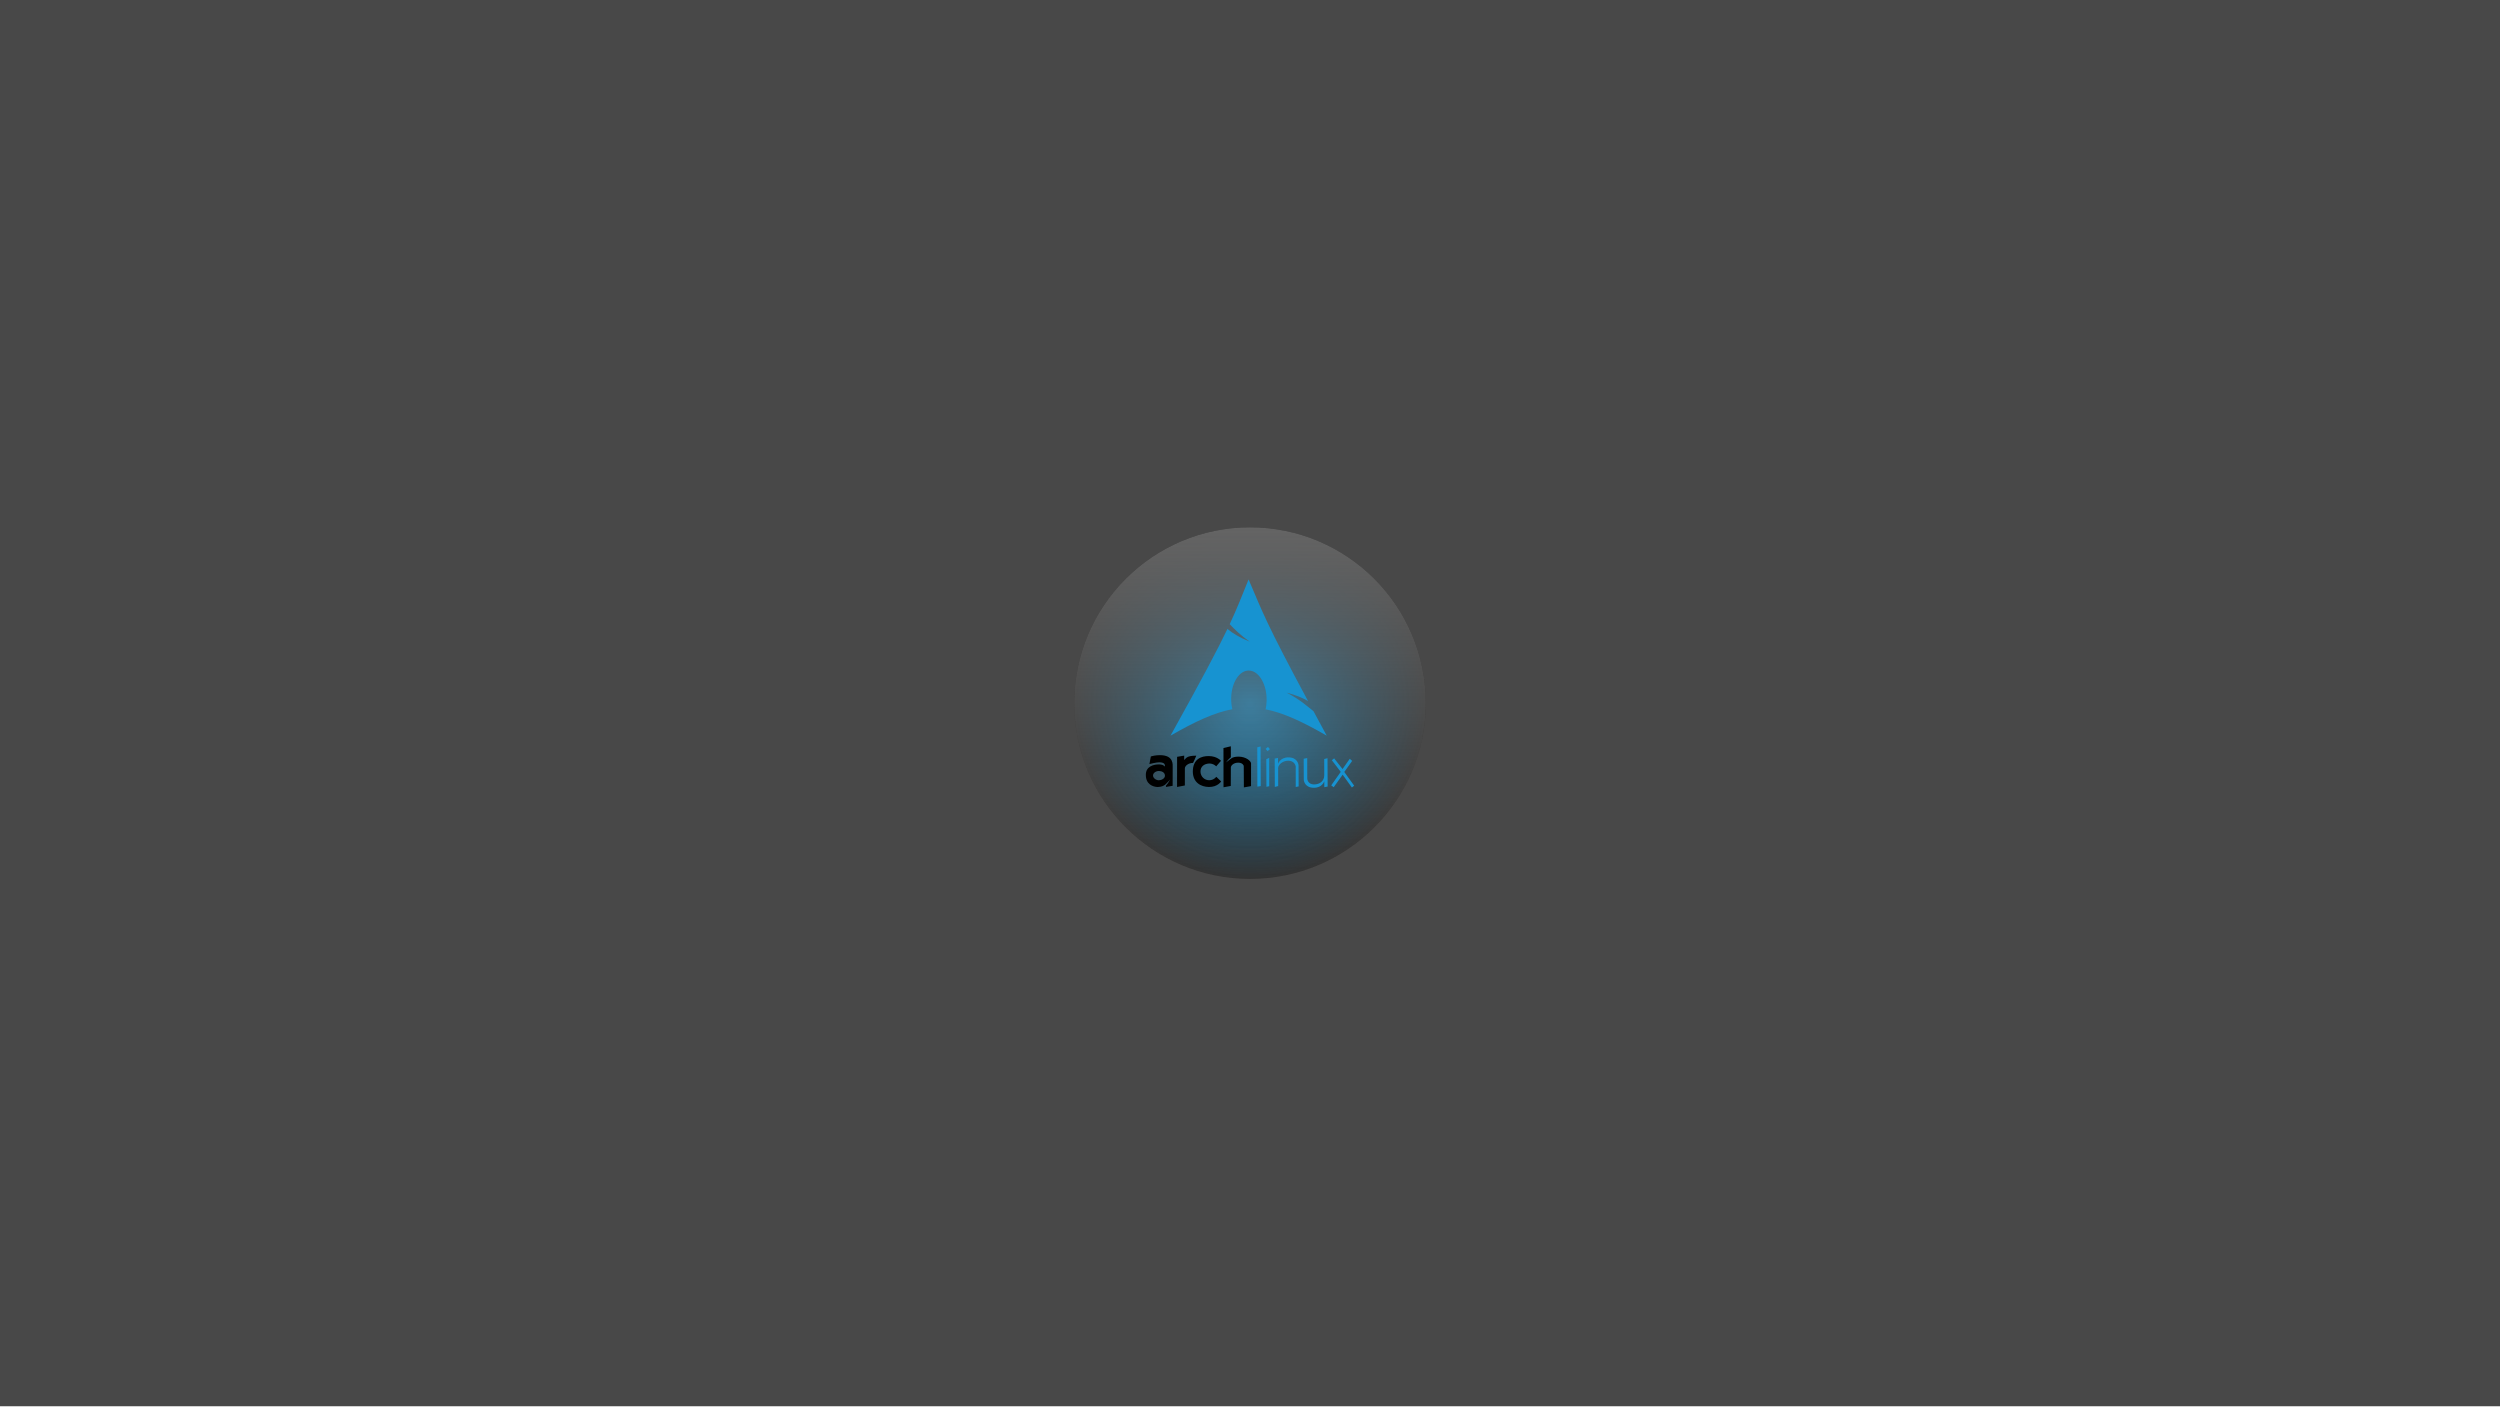
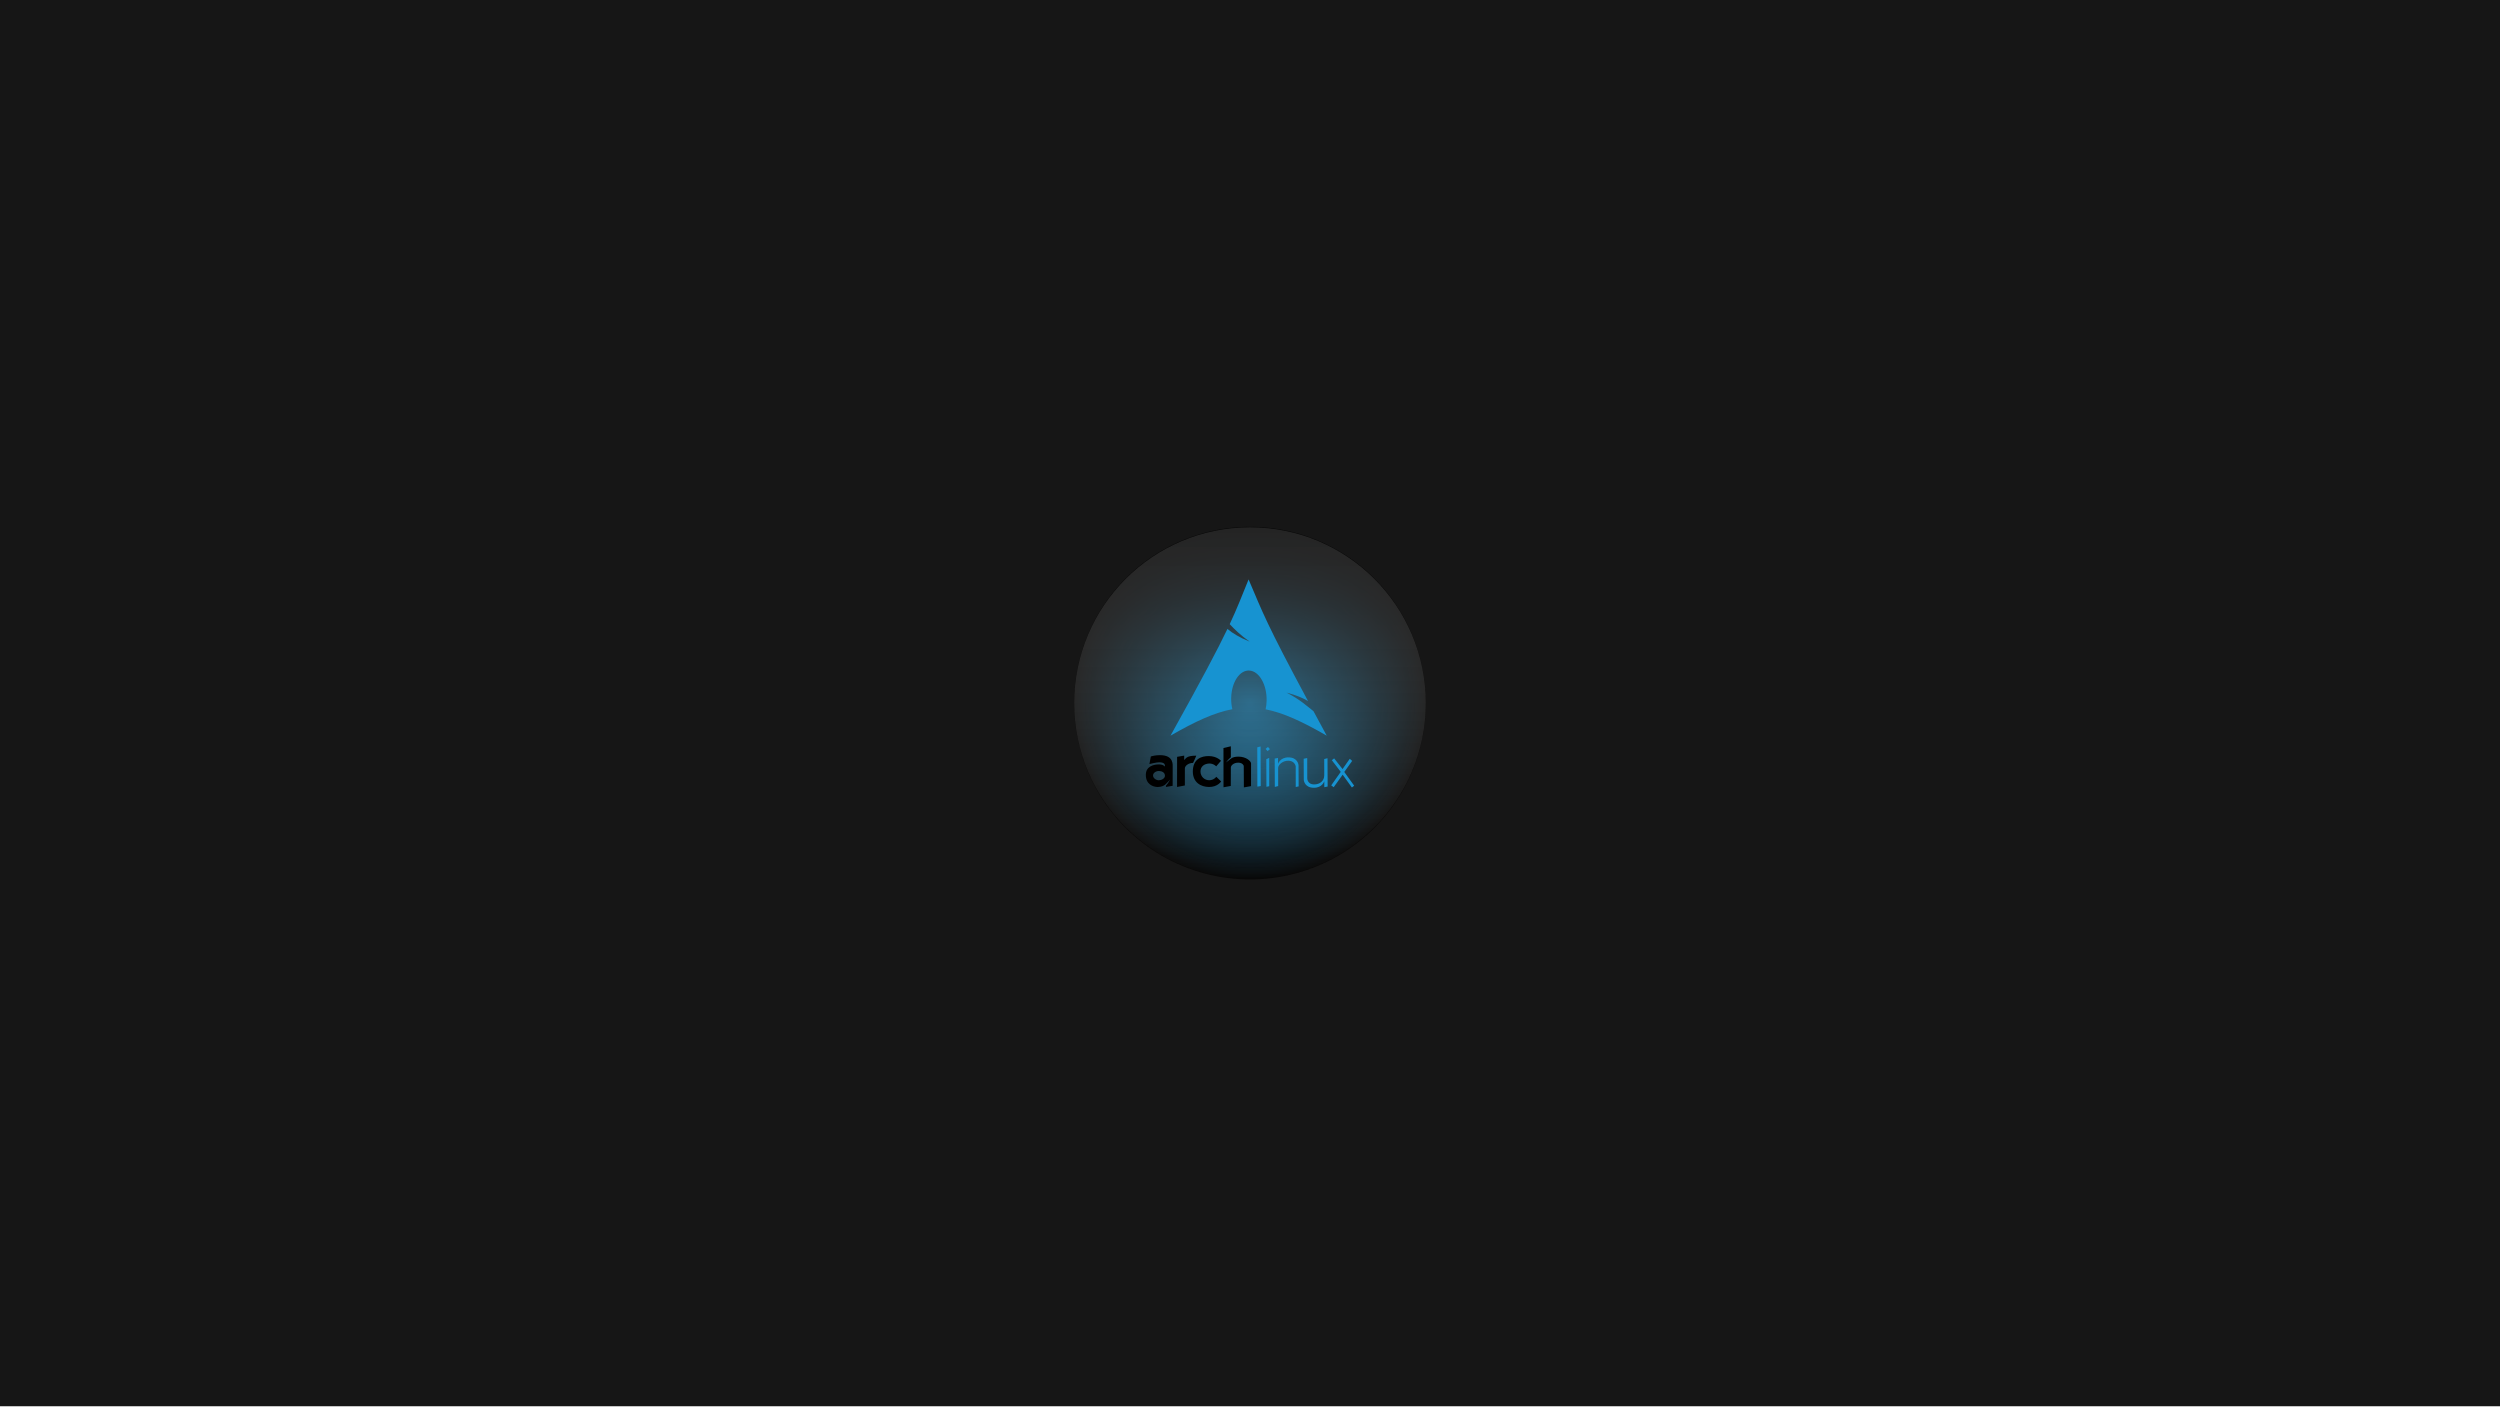
<svg xmlns="http://www.w3.org/2000/svg" xmlns:ns1="http://www.openswatchbook.org/uri/2009/osb" xmlns:xlink="http://www.w3.org/1999/xlink" id="svg3004" version="1.1" width="1920" height="1080" xml:space="preserve">
  <defs id="defs3008">
    <linearGradient id="linearGradient19350">
      <stop style="stop-color:#1793d1;stop-opacity:1;" offset="0" id="stop19352" />
      <stop style="stop-color:#1793d1;stop-opacity:0;" offset="1" id="stop19354" />
    </linearGradient>
    <linearGradient id="linearGradient4136">
      <stop style="stop-color:#1793d1;stop-opacity:1;" offset="0" id="stop4138" />
      <stop style="stop-color:#000000;stop-opacity:0;" offset="1" id="stop4140" />
    </linearGradient>
    <linearGradient id="linearGradient4164">
      <stop style="stop-color:#1793d1;stop-opacity:1;" offset="0" id="stop4166" />
      <stop style="stop-color:#a80030;stop-opacity:0;" offset="1" id="stop4168" />
    </linearGradient>
    <linearGradient id="linearGradient5303">
      <stop style="stop-color:#f26711;stop-opacity:1;" offset="0" id="stop5305" />
      <stop style="stop-color:#f26711;stop-opacity:0;" offset="1" id="stop5307" />
    </linearGradient>
    <linearGradient id="linearGradient5267">
      <stop style="stop-color:#666666;stop-opacity:1;" offset="0" id="stop5269" />
      <stop style="stop-color:#666666;stop-opacity:0;" offset="1" id="stop5271" />
    </linearGradient>
    <linearGradient id="linearGradient5251" ns1:paint="solid">
      <stop style="stop-color:#666666;stop-opacity:1;" offset="0" id="stop5253" />
    </linearGradient>
    <linearGradient xlink:href="#linearGradient5267" id="linearGradient5273" x1="-395.365" y1="-212.642" x2="4.763" y2="-212.642" gradientUnits="userSpaceOnUse" />
    <radialGradient xlink:href="#linearGradient5303" id="radialGradient5325" cx="-163.148" cy="-366.263" fx="-163.148" fy="-366.263" r="144.094" gradientTransform="matrix(1,0,0,0.9338842,0,-24.21576)" gradientUnits="userSpaceOnUse" />
    <radialGradient xlink:href="#linearGradient4164-9" id="radialGradient4170-9" cx="1447.778" cy="-272.917" fx="1447.778" fy="-272.917" r="223.333" gradientTransform="matrix(1,0,0,0.9751244,0,-6.788974)" gradientUnits="userSpaceOnUse" />
    <linearGradient id="linearGradient4164-9">
      <stop style="stop-color:#a80030;stop-opacity:1;" offset="0" id="stop4166-0" />
      <stop style="stop-color:#a80030;stop-opacity:0;" offset="1" id="stop4168-2" />
    </linearGradient>
    <radialGradient r="223.333" fy="-272.917" fx="1447.778" cy="-272.917" cx="1447.778" gradientTransform="matrix(1,0,0,0.9751244,0,-6.788974)" gradientUnits="userSpaceOnUse" id="radialGradient4206" xlink:href="#linearGradient4164-9" />
    <radialGradient xlink:href="#linearGradient19350" id="radialGradient19356" cx="1447.778" cy="-272.917" fx="1447.778" fy="-272.917" r="223.333" gradientTransform="matrix(1,0,0,0.9751244,0,-6.788974)" gradientUnits="userSpaceOnUse" />
    <radialGradient xlink:href="#linearGradient19350" id="radialGradient19376" gradientUnits="userSpaceOnUse" gradientTransform="matrix(1,0,0,0.9751244,0,-6.788974)" cx="1447.778" cy="-272.917" fx="1447.778" fy="-272.917" r="223.333" />
    <linearGradient xlink:href="#linearGradient5267" id="linearGradient19378" gradientUnits="userSpaceOnUse" x1="-395.365" y1="-212.642" x2="4.763" y2="-212.642" />
    <radialGradient r="125.556" fy="-292.917" fx="-318.889" cy="-292.917" cx="-318.889" gradientTransform="matrix(1,0,0,1.061947,0,18.14526)" gradientUnits="userSpaceOnUse" id="radialGradient3812" xlink:href="#linearGradient3787-8" />
    <linearGradient id="linearGradient3787-8">
      <stop style="stop-color:#000000;stop-opacity:1;" offset="0" id="stop3789-9" />
      <stop style="stop-color:#000000;stop-opacity:0;" offset="1" id="stop3791-4" />
    </linearGradient>
    <radialGradient r="125.556" fy="-292.917" fx="-318.889" cy="-292.917" cx="-318.889" gradientTransform="matrix(1,0,0,1.061947,0,18.14526)" gradientUnits="userSpaceOnUse" id="radialGradient6789" xlink:href="#linearGradient3787-8" />
    <linearGradient xlink:href="#linearGradient5267" id="linearGradient3058" gradientUnits="userSpaceOnUse" x1="-395.365" y1="-212.642" x2="4.763" y2="-212.642" />
    <radialGradient xlink:href="#linearGradient19350" id="radialGradient3060" gradientUnits="userSpaceOnUse" gradientTransform="matrix(1,0,0,0.9751244,0,-6.788974)" cx="1447.778" cy="-272.917" fx="1447.778" fy="-272.917" r="223.333" />
    <radialGradient xlink:href="#linearGradient3787-8" id="radialGradient3062" gradientUnits="userSpaceOnUse" gradientTransform="matrix(1,0,0,1.061947,0,18.14526)" cx="-318.889" cy="-292.917" fx="-318.889" fy="-292.917" r="125.556" />
    <radialGradient xlink:href="#linearGradient3787-8" id="radialGradient3083" gradientUnits="userSpaceOnUse" gradientTransform="matrix(1,0,0,1.061947,0,18.14526)" cx="-318.889" cy="-292.917" fx="-318.889" fy="-292.917" r="125.556" />
    <radialGradient xlink:href="#linearGradient19350" id="radialGradient3085" gradientUnits="userSpaceOnUse" gradientTransform="matrix(1,0,0,0.9751244,0,-6.788974)" cx="1447.778" cy="-272.917" fx="1447.778" fy="-272.917" r="223.333" />
    <linearGradient xlink:href="#linearGradient5267" id="linearGradient3087" gradientUnits="userSpaceOnUse" x1="-395.365" y1="-212.642" x2="4.763" y2="-212.642" />
    <radialGradient xlink:href="#linearGradient3787-8-9" id="radialGradient3835" gradientUnits="userSpaceOnUse" gradientTransform="matrix(1,0,0,1.061947,0,18.14526)" cx="-318.889" cy="-292.917" fx="-318.889" fy="-292.917" r="125.556" />
    <linearGradient id="linearGradient3787-8-9">
      <stop style="stop-color:#000000;stop-opacity:1;" offset="0" id="stop3789-9-1" />
      <stop style="stop-color:#000000;stop-opacity:0;" offset="1" id="stop3791-4-3" />
    </linearGradient>
    <radialGradient xlink:href="#linearGradient19350-5" id="radialGradient3833" gradientUnits="userSpaceOnUse" gradientTransform="matrix(1,0,0,0.9751244,0,-6.788974)" cx="1447.778" cy="-272.917" fx="1447.778" fy="-272.917" r="223.333" />
    <linearGradient id="linearGradient19350-5">
      <stop style="stop-color:#1793d1;stop-opacity:1;" offset="0" id="stop19352-4" />
      <stop style="stop-color:#1793d1;stop-opacity:0;" offset="1" id="stop19354-9" />
    </linearGradient>
    <linearGradient xlink:href="#linearGradient5267-3" id="linearGradient3831" gradientUnits="userSpaceOnUse" x1="-395.365" y1="-212.642" x2="4.763" y2="-212.642" />
    <linearGradient id="linearGradient5267-3">
-       <stop style="stop-color:#646464;stop-opacity:1;" offset="0" id="stop5269-0" />
+       <stop style="stop-color:#242424;stop-opacity:1;" offset="0" id="stop5269-0" />
      <stop style="stop-color:#666666;stop-opacity:0;" offset="1" id="stop5271-7" />
    </linearGradient>
+     <linearGradient xlink:href="#linearGradient5267-3" id="linearGradient3838" gradientUnits="userSpaceOnUse" x1="-395.365" y1="-212.642" x2="4.763" y2="-212.642" />
+     <radialGradient xlink:href="#linearGradient19350-5" id="radialGradient3840" gradientUnits="userSpaceOnUse" gradientTransform="matrix(1,0,0,0.9751244,0,-6.788974)" cx="1447.778" cy="-272.917" fx="1447.778" fy="-272.917" r="223.333" />
+     <radialGradient xlink:href="#linearGradient3787-8-9" id="radialGradient3842" gradientUnits="userSpaceOnUse" gradientTransform="matrix(1,0,0,1.061947,0,18.14526)" cx="-318.889" cy="-292.917" fx="-318.889" fy="-292.917" r="125.556" />
+     <linearGradient xlink:href="#linearGradient5267-3" id="linearGradient3841" gradientUnits="userSpaceOnUse" x1="-395.365" y1="-212.642" x2="4.763" y2="-212.642" />
+     <radialGradient xlink:href="#linearGradient19350-5" id="radialGradient3843" gradientUnits="userSpaceOnUse" gradientTransform="matrix(1,0,0,0.9751244,0,-6.788974)" cx="1447.778" cy="-272.917" fx="1447.778" fy="-272.917" r="223.333" />
+     <radialGradient xlink:href="#linearGradient3787-8-9" id="radialGradient3845" gradientUnits="userSpaceOnUse" gradientTransform="matrix(1,0,0,1.061947,0,18.14526)" cx="-318.889" cy="-292.917" fx="-318.889" fy="-292.917" r="125.556" />
  </defs>
  <g id="g3012" transform="matrix(1.25,0,0,-1.25,0,1080)">
-     <rect style="fill:#484848;fill-opacity:1;stroke:none" id="rect3036" width="1536" height="864" x="0" y="-864" transform="scale(1,-1)" />
-     <g transform="translate(660,949.8898)" id="g3837">
-       <path transform="matrix(1.08777,0,0,-1.008,253.295,-858.2697)" d="m -34.286,-337.679 c 0,59.173 -44.452,107.143 -99.286,107.143 -54.834,0 -99.286,-47.969 -99.286,-107.143 0,-59.173 44.452,-107.143 99.286,-107.143 54.834,0 99.286,47.969 99.286,107.143 z" id="path3219" style="fill:#323232;fill-opacity:1;fill-rule:nonzero;stroke:none" />
-       <path transform="matrix(0,0.860177,0.81,0,345.2625,-243.5889)" d="m -193.333,-292.917 c 0,73.638 -56.213,133.333 -125.556,133.333 -69.342,0 -125.556,-59.695 -125.556,-133.333 0,-73.638 56.213,-133.333 125.556,-133.333 69.342,0 125.556,59.695 125.556,133.333 z" id="path5277-0-5" style="opacity:0.75;fill:url(#radialGradient3835);fill-opacity:1;fill-rule:evenodd;stroke:none" />
-       <path transform="matrix(0.4835821,0,0,-0.4959184,-592.1194,-653.2341)" d="m 1671.111,-272.917 c 0,120.275 -99.99,217.778 -223.333,217.778 -123.344,0 -223.333,-97.502 -223.333,-217.778 0,-120.275 99.99,-217.778 223.333,-217.778 123.344,0 223.333,97.502 223.333,217.778 z" id="path4162-1" style="fill:url(#radialGradient3833);fill-opacity:1;fill-rule:nonzero;stroke:none" />
-       <path transform="matrix(0,-0.5398262,-0.5813513,0,-15.61974,-623.3183)" d="m 4.763,-212.642 c 0,102.6 -89.572,185.774 -200.064,185.774 -110.493,0 -200.064,-83.174 -200.064,-185.774 0,-102.6 89.572,-185.774 200.064,-185.774 110.493,0 200.064,83.174 200.064,185.774 z" id="path3806-9" style="fill:url(#linearGradient3831);fill-opacity:1;fill-rule:evenodd;stroke:none" />
-       <g transform="matrix(0.8888889,0,0,0.8888888,12,-612.5564)" id="g19335-4">
+     <rect style="fill:#161616;fill-opacity:1;stroke:none" id="rect3036" width="1536" height="864" x="0" y="-864" transform="scale(1,-1)" />
+     <g id="g3847">
+       <path transform="matrix(1.08777,0,0,-1.008,913.295,91.62002)" d="m -34.286,-337.679 a 99.286,107.143 0 1 1 -198.571,0 99.286,107.143 0 1 1 198.571,0 z" id="path3219" style="fill:#080808;fill-opacity:1;fill-rule:nonzero;stroke:none" />
+       <path transform="matrix(0,0.860177,0.81,0,1005.263,706.3009)" d="m -193.333,-292.917 a 125.556,133.333 0 1 1 -251.111,0 125.556,133.333 0 1 1 251.111,0 z" id="path5277-0-5" style="opacity:0.75;fill:url(#radialGradient3845);fill-opacity:1;fill-rule:evenodd;stroke:none" />
+       <path transform="matrix(0.4835821,0,0,-0.4959184,67.88056,296.6556)" d="m 1671.111,-272.917 a 223.333,217.778 0 1 1 -446.667,0 223.333,217.778 0 1 1 446.667,0 z" id="path4162-1" style="fill:url(#radialGradient3843);fill-opacity:1;fill-rule:nonzero;stroke:none" />
+       <path transform="matrix(0,-0.5398262,-0.5813513,0,644.3803,326.5714)" d="m 4.763,-212.642 a 200.064,185.774 0 1 1 -400.129,0 200.064,185.774 0 1 1 400.129,0 z" id="path3806-9" style="fill:url(#linearGradient3841);fill-opacity:1;fill-rule:evenodd;stroke:none" />
+       <g transform="matrix(0.8888889,0,0,0.8888888,672,337.3333)" id="g19335-4">
        <path d="m 107.028,192 c -4.807,-11.785 -7.706,-19.495 -13.058,-30.93 3.281,-3.478 7.309,-7.529 13.85,-12.104 -7.032,2.894 -11.829,5.799 -15.414,8.814 -6.849,-14.293 -17.581,-34.652 -39.358,-73.78 17.116,9.881 30.384,15.973 42.749,18.298 -0.531,2.284 -0.833,4.754 -0.812,7.331 l 0.02,0.548 c 0.272,10.966 5.976,19.398 12.733,18.826 6.757,-0.573 12.01,-9.932 11.738,-20.897 -0.051,-2.063 -0.284,-4.048 -0.691,-5.889 12.231,-2.393 25.357,-8.469 42.241,-18.217 -3.329,6.129 -6.301,11.655 -9.139,16.917 -4.47,3.465 -9.133,7.974 -18.643,12.855 6.537,-1.699 11.217,-3.658 14.866,-5.849 -28.853,53.719 -31.189,60.858 -41.084,84.077 z" id="path2518-3" style="fill:#1793d1;fill-opacity:1;fill-rule:evenodd;stroke:none" />
        <g id="g19322-8">
          <g style="fill:#000000;fill-opacity:1" id="g2809-9" transform="matrix(0.2026,0,0,-0.2026,-23.12595,133.1595)">
            <path style="fill:#000000;fill-opacity:1;fill-rule:evenodd;stroke:none" id="path2284-3" d="m 339.969,309.094 c -14.471,-0.024 -26.481,2.944 -31.125,4.562 l -4.781,25.812 c -0.012,0.095 23.795,-6.349 34.281,-5.969 17.362,0.624 18.959,6.635 18.656,14.75 0.296,0.475 -4.479,-7.332 -19.5,-7.594 -18.95,-0.327 -45.693,6.709 -45.656,35.312 -0.511,32.174 24.034,41.639 40.75,41.812 15.028,-0.274 22.078,-5.691 25.938,-8.594 5.071,-5.302 10.873,-10.634 16.406,-17.031 -5.236,9.513 -9.775,16.09 -14.5,21.125 l 0,4.25 22.844,-3.844 0.156,-62.094 c -0.231,-8.788 5.041,-42.418 -43.469,-42.5 z m -3.281,54.062 c 9.469,0.13 20.328,4.797 20.344,16.031 0.049,10.218 -12.8,15.712 -21.156,15.625 -8.36,-0.087 -19.451,-6.57 -19.5,-16.531 0.16,-8.904 10.46,-15.354 20.312,-15.125 z" />
            <path style="fill:#000000;fill-opacity:1;fill-rule:evenodd;stroke:none" id="path2286-1" d="m 398.501,314.831 -0.155,102.827 26.612,-5.127 0.045,-58.302 c 0.006,-8.681 12.406,-18.825 27.963,-18.663 3.302,-5.974 9.509,-21.242 11.021,-24.715 -34.756,-0.083 -35.199,9.99 -41.244,14.945 -0.063,-9.453 -0.021,-15.127 -0.021,-15.127 l -24.22,4.162 z" />
            <path style="fill:#000000;fill-opacity:1;fill-rule:evenodd;stroke:none" id="path2288-5" d="m 548.269,328.331 c -0.257,-0.121 -13.879,-15.934 -41.266,-16.059 -25.652,-0.426 -54.426,9.519 -54.886,52.533 0.225,37.819 27.64,52.598 55.031,52.886 29.313,0.305 40.977,-18.329 41.676,-18.791 -3.498,-3.032 -16.598,-16.013 -16.598,-16.013 0,0 -8.182,11.651 -24.058,11.799 -15.879,0.151 -29.682,-12.273 -29.878,-29.609 -0.203,-17.336 12.689,-26.728 29.997,-27.487 14.985,-0.003 23.63,9.673 23.63,9.673 l 16.352,-18.932 z" />
            <path style="fill:#000000;fill-opacity:1;fill-rule:evenodd;stroke:none" id="path2290-7" d="m 581.812,278.844 -25.125,5.906 0.188,133.938 24.75,-4.469 0.281,-63.031 c 0.053,-6.609 9.561,-16.759 25.438,-16.438 15.18,0.158 18.572,10.118 18.531,11.375 l 0.438,72.969 24.406,-4.312 0.094,-77.375 c 0.161,-7.445 -16.308,-23.17 -42.781,-23.281 -12.581,0.02 -19.548,2.868 -23.094,4.969 -6.067,4.686 -13,9.175 -19.812,14.906 6.298,-8.091 11.586,-13.685 16.75,-17.844 l -0.062,-37.312 z" />
          </g>
          <g style="fill:#1793d1;fill-opacity:1;stroke:none" id="g5326-5" transform="matrix(0.2999454,0,0.00424457,-0.2999454,-9.830424,264.8661)">
            <path style="fill:#1793d1;fill-opacity:1;fill-rule:evenodd;stroke:none" id="path2292-9" d="m 400.676,629.796 7.682,-1.916 -0.929,91.208 -7.796,1.324 1.043,-90.616 z" />
            <path style="fill:#1793d1;fill-opacity:1;fill-rule:evenodd;stroke:none" id="path2294-4" d="m 421.103,657.018 6.751,-2.987 -0.868,65.399 -6.498,1.339 0.615,-63.752 z m -1.261,-23.583 5.472,-4.415 4.423,5 -5.476,4.532 -4.419,-5.116 z" />
            <path style="fill:#1793d1;fill-opacity:1;fill-rule:evenodd;stroke:none" id="path2296-6" d="m 440.443,655.826 7.678,-1.562 -0.157,13.672 c -0.007,0.587 4.419,-15.274 24.685,-14.921 19.68,0.11 22.684,15.346 22.529,18.762 l -0.438,48.078 -6.73,1.456 0.633,-47.489 c 0.097,-1.387 -2.881,-13.114 -16.789,-13.158 -13.905,-0.04 -23.684,10.1 -23.758,16.579 l -0.481,41.835 -7.804,2.031 0.633,-65.285 z" />
            <path style="fill:#1793d1;fill-opacity:1;fill-rule:evenodd;stroke:none" id="path2298-8" d="m 561.533,720.202 -7.678,1.562 0.157,-13.672 c 0.007,-0.587 -4.422,15.274 -24.685,14.921 -19.68,-0.109 -22.684,-15.346 -22.529,-18.762 l 0.438,-48.079 8.157,-1.642 -0.546,47.49 c -0.015,1.297 1.368,13.3 15.276,13.343 13.905,0.041 23.766,-8.374 24.015,-21.044 l 0.431,-37.469 7.598,-1.932 -0.633,65.285 z" />
            <path style="fill:#1793d1;fill-opacity:1;fill-rule:evenodd;stroke:none" id="path2300-9" d="m 577.455,655.287 -5.427,4.2 20.199,26.933 -22.391,31.116 5.635,4.226 21.044,-28.897 20.878,29.582 5.327,-4.201 -22.376,-31.629 18.57,-25.578 -5.532,-4.734 -16.921,23.668 -19.006,-24.687 z" />
          </g>
        </g>
      </g>
    </g>
  </g>
</svg>
